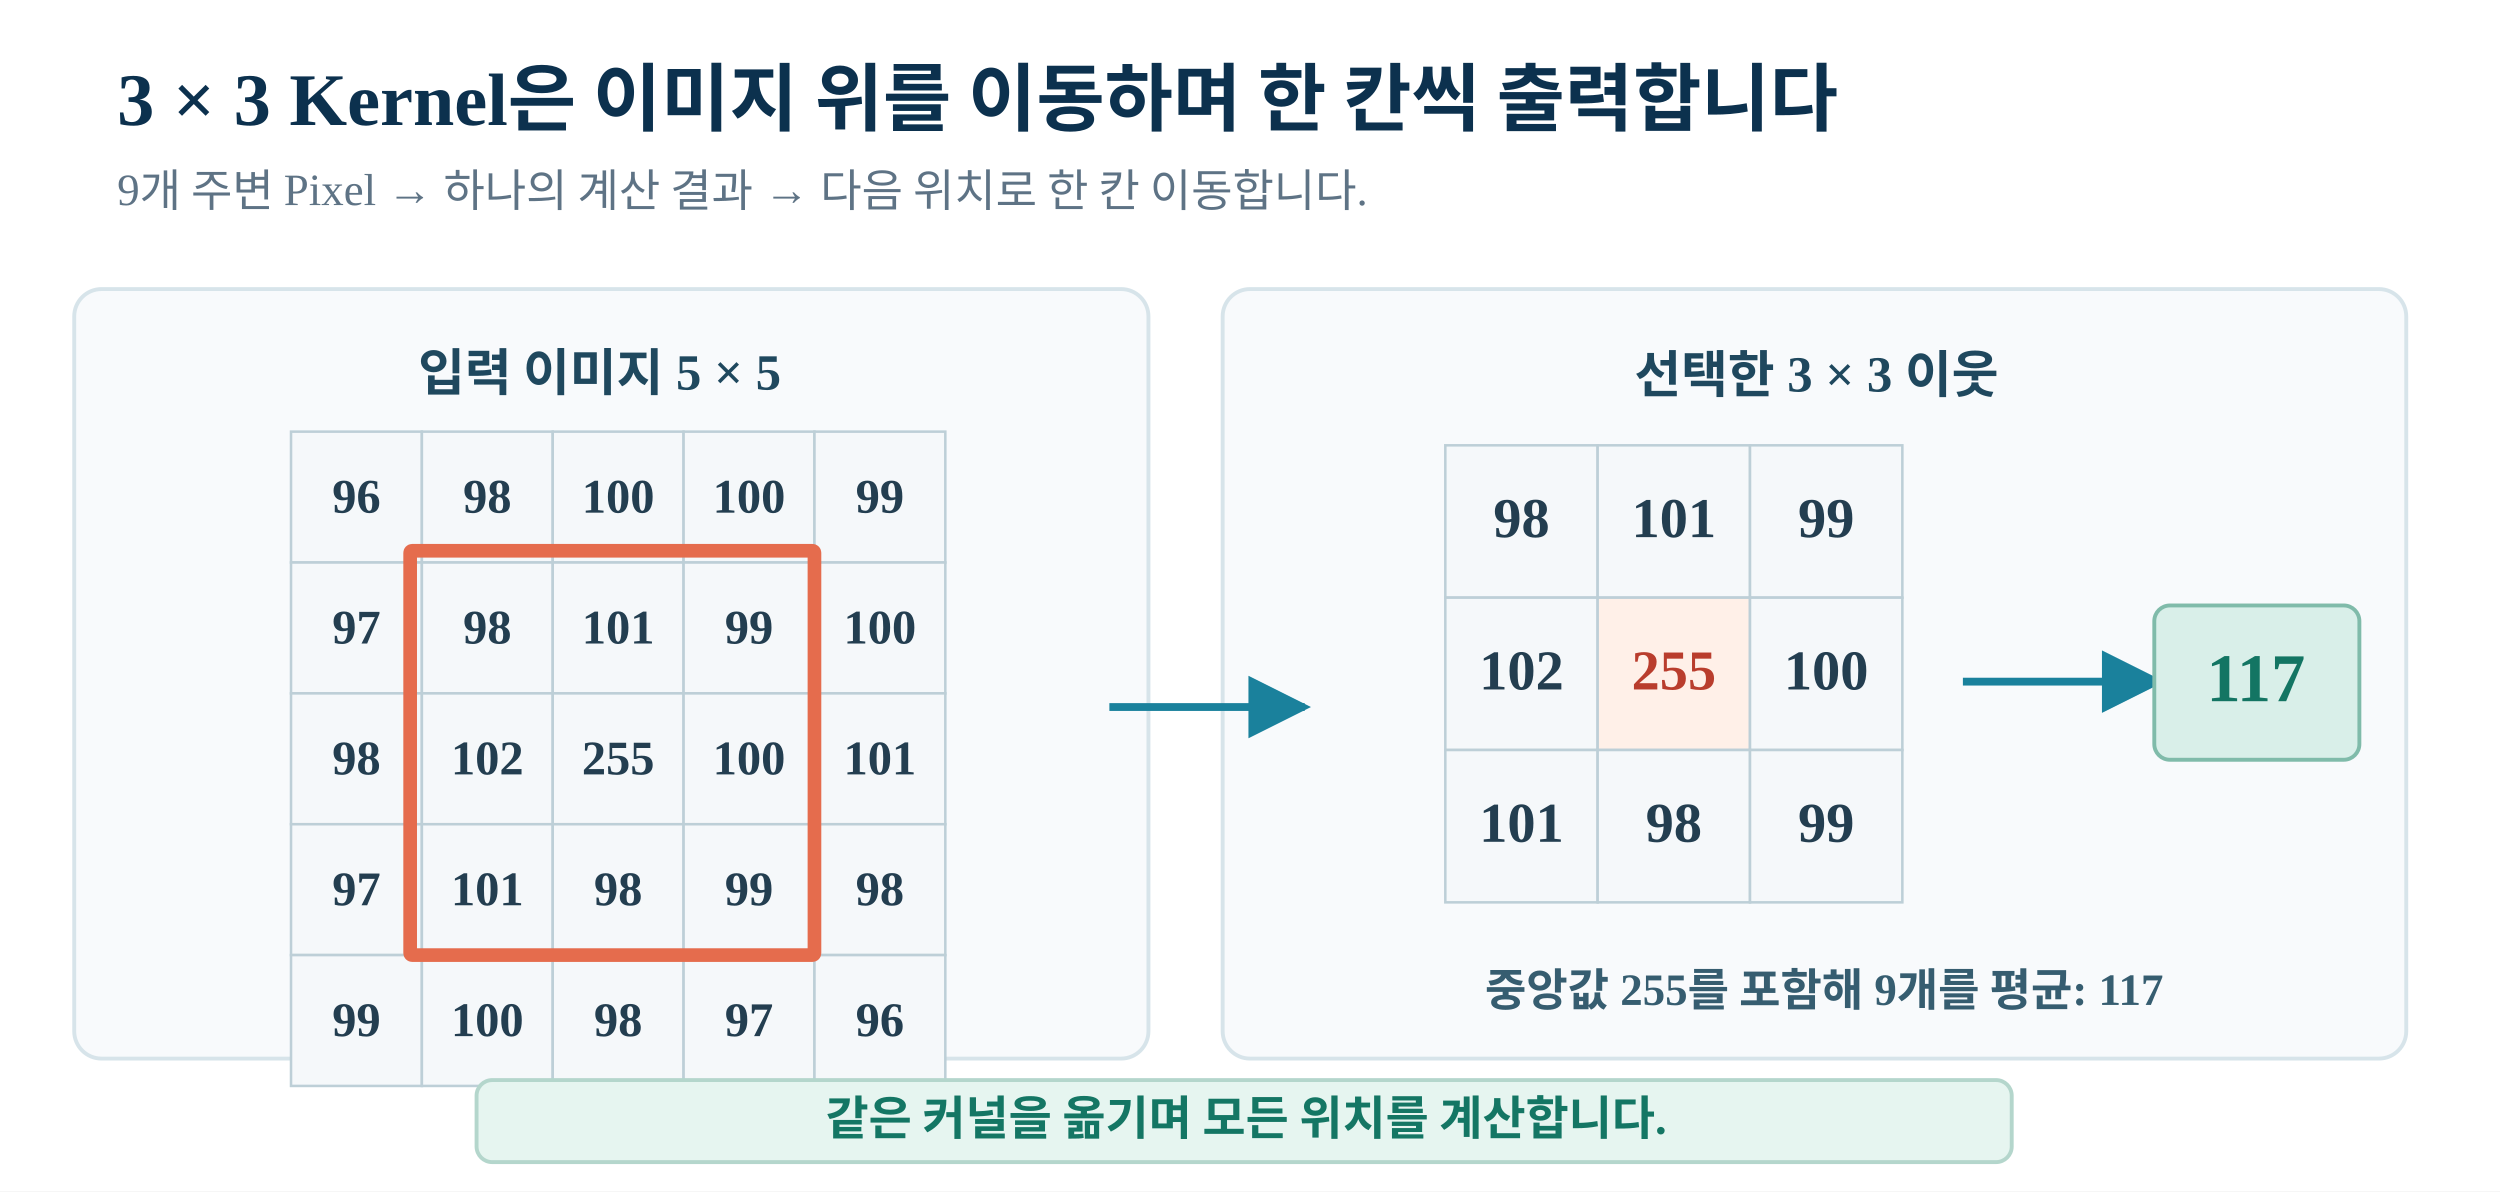
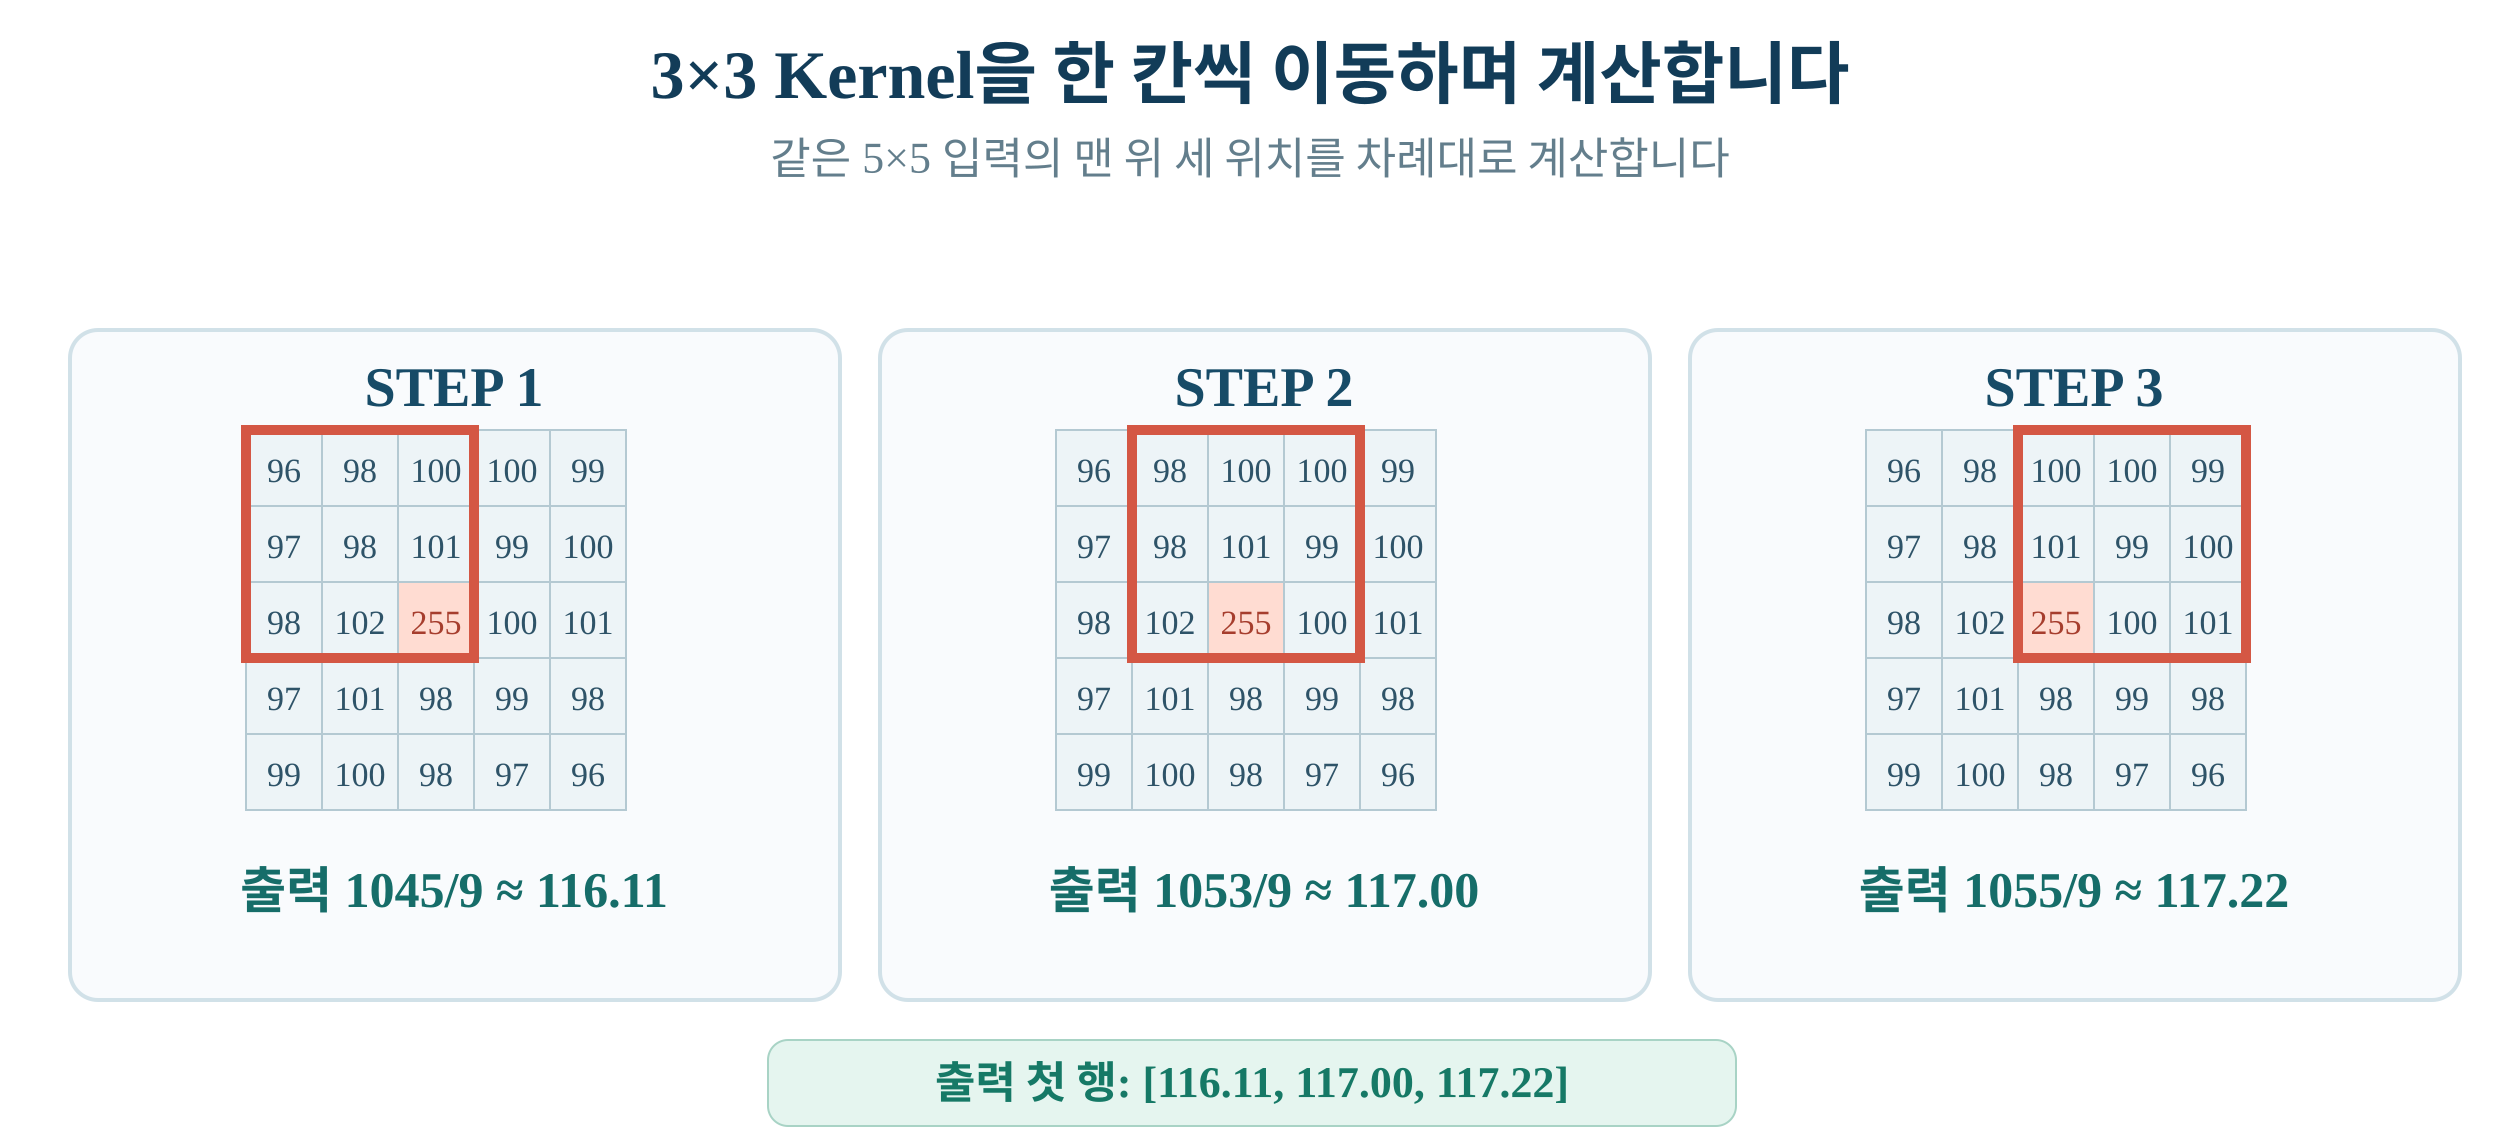
- <svg xmlns="http://www.w3.org/2000/svg" width="1280" height="610" viewBox="0 0 1280 610" role="img" aria-label="3x3 커널이 5x5 그리드를 이동하며 각 위치를 출력하는 과정">
-   <defs>
-     <marker id="arrow" viewBox="0 0 10 10" refX="9" refY="5" markerWidth="8" markerHeight="8" orient="auto-start-reverse">
-       <path d="M0 0L10 5L0 10Z" fill="#1a819c" />
-     </marker>
-   </defs>
-   <rect width="1280" height="610" fill="#fff" />
-   <text x="60" y="64" font-size="38" fill="#0c314e" font-weight="800" text-anchor="start">3 × 3 Kernel은 이미지 위를 이동하며 한 칸씩 출력합니다</text>
-   <text x="60" y="105" font-size="23" fill="#5e7385" font-weight="450" text-anchor="start">9개 주변 Pixel → 하나의 계산 결과 → 다음 위치로 한 칸 이동합니다.</text>
-   <rect x="38" y="148" width="550" height="394" rx="14" fill="#f8fafc" stroke="#d7e4ea" stroke-width="2" />
-   <rect x="626" y="148" width="606" height="394" rx="14" fill="#f8fafc" stroke="#d7e4ea" stroke-width="2" />
-   <text x="307" y="200" font-size="26" fill="#1f485e" font-weight="700" text-anchor="middle">입력 이미지 5 × 5</text>
-   <rect x="149" y="221" width="67" height="67" rx="0" fill="#f5f8fa" stroke="#bdcfd7" stroke-width="1.3" />
-   <text x="182.5" y="262.5" font-size="24.79" fill="#233e50" font-weight="700" text-anchor="middle">96</text>
-   <rect x="216" y="221" width="67" height="67" rx="0" fill="#f5f8fa" stroke="#bdcfd7" stroke-width="1.3" />
-   <text x="249.5" y="262.5" font-size="24.79" fill="#233e50" font-weight="700" text-anchor="middle">98</text>
-   <rect x="283" y="221" width="67" height="67" rx="0" fill="#f5f8fa" stroke="#bdcfd7" stroke-width="1.3" />
-   <text x="316.5" y="262.5" font-size="24.79" fill="#233e50" font-weight="700" text-anchor="middle">100</text>
-   <rect x="350" y="221" width="67" height="67" rx="0" fill="#f5f8fa" stroke="#bdcfd7" stroke-width="1.3" />
-   <text x="383.5" y="262.5" font-size="24.79" fill="#233e50" font-weight="700" text-anchor="middle">100</text>
-   <rect x="417" y="221" width="67" height="67" rx="0" fill="#f5f8fa" stroke="#bdcfd7" stroke-width="1.3" />
-   <text x="450.5" y="262.5" font-size="24.79" fill="#233e50" font-weight="700" text-anchor="middle">99</text>
-   <rect x="149" y="288" width="67" height="67" rx="0" fill="#f5f8fa" stroke="#bdcfd7" stroke-width="1.3" />
-   <text x="182.5" y="329.5" font-size="24.79" fill="#233e50" font-weight="700" text-anchor="middle">97</text>
-   <rect x="216" y="288" width="67" height="67" rx="0" fill="#f5f8fa" stroke="#bdcfd7" stroke-width="1.3" />
-   <text x="249.5" y="329.5" font-size="24.79" fill="#233e50" font-weight="700" text-anchor="middle">98</text>
-   <rect x="283" y="288" width="67" height="67" rx="0" fill="#f5f8fa" stroke="#bdcfd7" stroke-width="1.3" />
-   <text x="316.5" y="329.5" font-size="24.79" fill="#233e50" font-weight="700" text-anchor="middle">101</text>
-   <rect x="350" y="288" width="67" height="67" rx="0" fill="#f5f8fa" stroke="#bdcfd7" stroke-width="1.3" />
-   <text x="383.5" y="329.5" font-size="24.79" fill="#233e50" font-weight="700" text-anchor="middle">99</text>
-   <rect x="417" y="288" width="67" height="67" rx="0" fill="#f5f8fa" stroke="#bdcfd7" stroke-width="1.3" />
-   <text x="450.5" y="329.5" font-size="24.79" fill="#233e50" font-weight="700" text-anchor="middle">100</text>
-   <rect x="149" y="355" width="67" height="67" rx="0" fill="#f5f8fa" stroke="#bdcfd7" stroke-width="1.3" />
-   <text x="182.5" y="396.5" font-size="24.79" fill="#233e50" font-weight="700" text-anchor="middle">98</text>
-   <rect x="216" y="355" width="67" height="67" rx="0" fill="#f5f8fa" stroke="#bdcfd7" stroke-width="1.3" />
-   <text x="249.5" y="396.5" font-size="24.79" fill="#233e50" font-weight="700" text-anchor="middle">102</text>
-   <rect x="283" y="355" width="67" height="67" rx="0" fill="#f5f8fa" stroke="#bdcfd7" stroke-width="1.3" />
-   <text x="316.5" y="396.5" font-size="24.79" fill="#233e50" font-weight="700" text-anchor="middle">255</text>
-   <rect x="350" y="355" width="67" height="67" rx="0" fill="#f5f8fa" stroke="#bdcfd7" stroke-width="1.3" />
-   <text x="383.5" y="396.5" font-size="24.79" fill="#233e50" font-weight="700" text-anchor="middle">100</text>
-   <rect x="417" y="355" width="67" height="67" rx="0" fill="#f5f8fa" stroke="#bdcfd7" stroke-width="1.3" />
-   <text x="450.5" y="396.5" font-size="24.79" fill="#233e50" font-weight="700" text-anchor="middle">101</text>
-   <rect x="149" y="422" width="67" height="67" rx="0" fill="#f5f8fa" stroke="#bdcfd7" stroke-width="1.3" />
-   <text x="182.5" y="463.5" font-size="24.79" fill="#233e50" font-weight="700" text-anchor="middle">97</text>
-   <rect x="216" y="422" width="67" height="67" rx="0" fill="#f5f8fa" stroke="#bdcfd7" stroke-width="1.3" />
-   <text x="249.5" y="463.5" font-size="24.79" fill="#233e50" font-weight="700" text-anchor="middle">101</text>
-   <rect x="283" y="422" width="67" height="67" rx="0" fill="#f5f8fa" stroke="#bdcfd7" stroke-width="1.3" />
-   <text x="316.5" y="463.5" font-size="24.79" fill="#233e50" font-weight="700" text-anchor="middle">98</text>
-   <rect x="350" y="422" width="67" height="67" rx="0" fill="#f5f8fa" stroke="#bdcfd7" stroke-width="1.3" />
-   <text x="383.5" y="463.5" font-size="24.79" fill="#233e50" font-weight="700" text-anchor="middle">99</text>
-   <rect x="417" y="422" width="67" height="67" rx="0" fill="#f5f8fa" stroke="#bdcfd7" stroke-width="1.3" />
-   <text x="450.5" y="463.5" font-size="24.79" fill="#233e50" font-weight="700" text-anchor="middle">98</text>
-   <rect x="149" y="489" width="67" height="67" rx="0" fill="#f5f8fa" stroke="#bdcfd7" stroke-width="1.3" />
-   <text x="182.5" y="530.5" font-size="24.79" fill="#233e50" font-weight="700" text-anchor="middle">99</text>
-   <rect x="216" y="489" width="67" height="67" rx="0" fill="#f5f8fa" stroke="#bdcfd7" stroke-width="1.3" />
-   <text x="249.5" y="530.5" font-size="24.79" fill="#233e50" font-weight="700" text-anchor="middle">100</text>
-   <rect x="283" y="489" width="67" height="67" rx="0" fill="#f5f8fa" stroke="#bdcfd7" stroke-width="1.3" />
-   <text x="316.5" y="530.5" font-size="24.79" fill="#233e50" font-weight="700" text-anchor="middle">98</text>
-   <rect x="350" y="489" width="67" height="67" rx="0" fill="#f5f8fa" stroke="#bdcfd7" stroke-width="1.3" />
-   <text x="383.5" y="530.5" font-size="24.79" fill="#233e50" font-weight="700" text-anchor="middle">97</text>
-   <rect x="417" y="489" width="67" height="67" rx="0" fill="#f5f8fa" stroke="#bdcfd7" stroke-width="1.3" />
-   <text x="450.5" y="530.5" font-size="24.79" fill="#233e50" font-weight="700" text-anchor="middle">96</text>
-   <rect x="210" y="282" width="207" height="207" rx="1" fill="none" stroke="#e56c4d" stroke-width="7" />
-   <line x1="568" y1="362" x2="668" y2="362" stroke="#1a819c" stroke-width="4" marker-end="url(#arrow)" />
-   <text x="930" y="201" font-size="26" fill="#1f485e" font-weight="700" text-anchor="middle">선택한 3 × 3 이웃</text>
-   <rect x="740" y="228" width="78" height="78" rx="0" fill="#f5f8fa" stroke="#bdcfd7" stroke-width="1.3" />
-   <text x="779" y="275" font-size="28.86" fill="#233e50" font-weight="700" text-anchor="middle">98</text>
-   <rect x="818" y="228" width="78" height="78" rx="0" fill="#f5f8fa" stroke="#bdcfd7" stroke-width="1.3" />
-   <text x="857" y="275" font-size="28.86" fill="#233e50" font-weight="700" text-anchor="middle">101</text>
-   <rect x="896" y="228" width="78" height="78" rx="0" fill="#f5f8fa" stroke="#bdcfd7" stroke-width="1.3" />
-   <text x="935" y="275" font-size="28.86" fill="#233e50" font-weight="700" text-anchor="middle">99</text>
-   <rect x="740" y="306" width="78" height="78" rx="0" fill="#f5f8fa" stroke="#bdcfd7" stroke-width="1.3" />
-   <text x="779" y="353" font-size="28.86" fill="#233e50" font-weight="700" text-anchor="middle">102</text>
-   <rect x="818" y="306" width="78" height="78" rx="0" fill="#fff0e8" stroke="#bdcfd7" stroke-width="1.3" />
-   <text x="857" y="353" font-size="28.86" fill="#b93d2d" font-weight="700" text-anchor="middle">255</text>
-   <rect x="896" y="306" width="78" height="78" rx="0" fill="#f5f8fa" stroke="#bdcfd7" stroke-width="1.3" />
-   <text x="935" y="353" font-size="28.86" fill="#233e50" font-weight="700" text-anchor="middle">100</text>
-   <rect x="740" y="384" width="78" height="78" rx="0" fill="#f5f8fa" stroke="#bdcfd7" stroke-width="1.3" />
-   <text x="779" y="431" font-size="28.86" fill="#233e50" font-weight="700" text-anchor="middle">101</text>
-   <rect x="818" y="384" width="78" height="78" rx="0" fill="#f5f8fa" stroke="#bdcfd7" stroke-width="1.3" />
-   <text x="857" y="431" font-size="28.86" fill="#233e50" font-weight="700" text-anchor="middle">98</text>
-   <rect x="896" y="384" width="78" height="78" rx="0" fill="#f5f8fa" stroke="#bdcfd7" stroke-width="1.3" />
-   <text x="935" y="431" font-size="28.86" fill="#233e50" font-weight="700" text-anchor="middle">99</text>
-   <line x1="1005" y1="349" x2="1105" y2="349" stroke="#1a819c" stroke-width="4" marker-end="url(#arrow)" />
-   <rect x="1103" y="310" width="105" height="79" rx="8" fill="#d9efe9" stroke="#80bbaa" stroke-width="2" />
-   <text x="1155" y="359" font-size="35" fill="#137563" font-weight="800" text-anchor="middle">117</text>
-   <text x="934" y="515" font-size="23" fill="#365d70" font-weight="600" text-anchor="middle">중앙값 255를 포함해 9개를 평균: 117</text>
-   <rect x="244" y="553" width="786" height="42" rx="8" fill="#e6f5f0" stroke="#b4d6cc" stroke-width="2" />
-   <text x="638" y="581" font-size="24" fill="#147664" font-weight="700" text-anchor="middle">같은 커널을 옮기며 모든 위치를 계산합니다.</text>
+ <svg xmlns="http://www.w3.org/2000/svg" width="1250" height="570" viewBox="0 0 1250 570" role="img" aria-label="5 곱하기 5 입력에 3 곱하기 3 커널이 세 위치로 이동하며 출력값을 계산하는 단계">
+   <rect width="1250" height="570" fill="white" />
+   <text x="625" y="49" text-anchor="middle" fill="#123c58" font-size="34" font-weight="750">3×3 Kernel을 한 칸씩 이동하며 계산합니다</text>
+   <text x="625" y="87" text-anchor="middle" fill="#637e8c" font-size="22">같은 5×5 입력의 맨 위 세 위치를 차례대로 계산합니다</text>
+   <rect x="35" y="165" width="385" height="335" rx="14" stroke="#d1e1e8" stroke-width="2" fill="#f9fbfd" />
+   <text x="227" y="203" text-anchor="middle" font-size="28" font-weight="750" fill="#174b67">STEP 1</text>
+   <rect x="123" y="215" width="38" height="38" fill="#edf4f7" stroke="#b4c9d2" />
+   <text x="142" y="241" text-anchor="middle" font-size="17" fill="#2e5368">96</text>
+   <rect x="161" y="215" width="38" height="38" fill="#edf4f7" stroke="#b4c9d2" />
+   <text x="180" y="241" text-anchor="middle" font-size="17" fill="#2e5368">98</text>
+   <rect x="199" y="215" width="38" height="38" fill="#edf4f7" stroke="#b4c9d2" />
+   <text x="218" y="241" text-anchor="middle" font-size="17" fill="#2e5368">100</text>
+   <rect x="237" y="215" width="38" height="38" fill="#edf4f7" stroke="#b4c9d2" />
+   <text x="256" y="241" text-anchor="middle" font-size="17" fill="#2e5368">100</text>
+   <rect x="275" y="215" width="38" height="38" fill="#edf4f7" stroke="#b4c9d2" />
+   <text x="294" y="241" text-anchor="middle" font-size="17" fill="#2e5368">99</text>
+   <rect x="123" y="253" width="38" height="38" fill="#edf4f7" stroke="#b4c9d2" />
+   <text x="142" y="279" text-anchor="middle" font-size="17" fill="#2e5368">97</text>
+   <rect x="161" y="253" width="38" height="38" fill="#edf4f7" stroke="#b4c9d2" />
+   <text x="180" y="279" text-anchor="middle" font-size="17" fill="#2e5368">98</text>
+   <rect x="199" y="253" width="38" height="38" fill="#edf4f7" stroke="#b4c9d2" />
+   <text x="218" y="279" text-anchor="middle" font-size="17" fill="#2e5368">101</text>
+   <rect x="237" y="253" width="38" height="38" fill="#edf4f7" stroke="#b4c9d2" />
+   <text x="256" y="279" text-anchor="middle" font-size="17" fill="#2e5368">99</text>
+   <rect x="275" y="253" width="38" height="38" fill="#edf4f7" stroke="#b4c9d2" />
+   <text x="294" y="279" text-anchor="middle" font-size="17" fill="#2e5368">100</text>
+   <rect x="123" y="291" width="38" height="38" fill="#edf4f7" stroke="#b4c9d2" />
+   <text x="142" y="317" text-anchor="middle" font-size="17" fill="#2e5368">98</text>
+   <rect x="161" y="291" width="38" height="38" fill="#edf4f7" stroke="#b4c9d2" />
+   <text x="180" y="317" text-anchor="middle" font-size="17" fill="#2e5368">102</text>
+   <rect x="199" y="291" width="38" height="38" fill="#ffdcd2" stroke="#b4c9d2" />
+   <text x="218" y="317" text-anchor="middle" font-size="17" fill="#a63d2d">255</text>
+   <rect x="237" y="291" width="38" height="38" fill="#edf4f7" stroke="#b4c9d2" />
+   <text x="256" y="317" text-anchor="middle" font-size="17" fill="#2e5368">100</text>
+   <rect x="275" y="291" width="38" height="38" fill="#edf4f7" stroke="#b4c9d2" />
+   <text x="294" y="317" text-anchor="middle" font-size="17" fill="#2e5368">101</text>
+   <rect x="123" y="329" width="38" height="38" fill="#edf4f7" stroke="#b4c9d2" />
+   <text x="142" y="355" text-anchor="middle" font-size="17" fill="#2e5368">97</text>
+   <rect x="161" y="329" width="38" height="38" fill="#edf4f7" stroke="#b4c9d2" />
+   <text x="180" y="355" text-anchor="middle" font-size="17" fill="#2e5368">101</text>
+   <rect x="199" y="329" width="38" height="38" fill="#edf4f7" stroke="#b4c9d2" />
+   <text x="218" y="355" text-anchor="middle" font-size="17" fill="#2e5368">98</text>
+   <rect x="237" y="329" width="38" height="38" fill="#edf4f7" stroke="#b4c9d2" />
+   <text x="256" y="355" text-anchor="middle" font-size="17" fill="#2e5368">99</text>
+   <rect x="275" y="329" width="38" height="38" fill="#edf4f7" stroke="#b4c9d2" />
+   <text x="294" y="355" text-anchor="middle" font-size="17" fill="#2e5368">98</text>
+   <rect x="123" y="367" width="38" height="38" fill="#edf4f7" stroke="#b4c9d2" />
+   <text x="142" y="393" text-anchor="middle" font-size="17" fill="#2e5368">99</text>
+   <rect x="161" y="367" width="38" height="38" fill="#edf4f7" stroke="#b4c9d2" />
+   <text x="180" y="393" text-anchor="middle" font-size="17" fill="#2e5368">100</text>
+   <rect x="199" y="367" width="38" height="38" fill="#edf4f7" stroke="#b4c9d2" />
+   <text x="218" y="393" text-anchor="middle" font-size="17" fill="#2e5368">98</text>
+   <rect x="237" y="367" width="38" height="38" fill="#edf4f7" stroke="#b4c9d2" />
+   <text x="256" y="393" text-anchor="middle" font-size="17" fill="#2e5368">97</text>
+   <rect x="275" y="367" width="38" height="38" fill="#edf4f7" stroke="#b4c9d2" />
+   <text x="294" y="393" text-anchor="middle" font-size="17" fill="#2e5368">96</text>
+   <rect x="123" y="215" width="114" height="114" stroke="#d45744" stroke-width="5" fill="none" />
+   <text x="227" y="454" text-anchor="middle" fill="#166d69" font-size="25" font-weight="700">출력 1045/9 ≈ 116.11</text>
+   <rect x="440" y="165" width="385" height="335" rx="14" stroke="#d1e1e8" stroke-width="2" fill="#f9fbfd" />
+   <text x="632" y="203" text-anchor="middle" font-size="28" font-weight="750" fill="#174b67">STEP 2</text>
+   <rect x="528" y="215" width="38" height="38" fill="#edf4f7" stroke="#b4c9d2" />
+   <text x="547" y="241" text-anchor="middle" font-size="17" fill="#2e5368">96</text>
+   <rect x="566" y="215" width="38" height="38" fill="#edf4f7" stroke="#b4c9d2" />
+   <text x="585" y="241" text-anchor="middle" font-size="17" fill="#2e5368">98</text>
+   <rect x="604" y="215" width="38" height="38" fill="#edf4f7" stroke="#b4c9d2" />
+   <text x="623" y="241" text-anchor="middle" font-size="17" fill="#2e5368">100</text>
+   <rect x="642" y="215" width="38" height="38" fill="#edf4f7" stroke="#b4c9d2" />
+   <text x="661" y="241" text-anchor="middle" font-size="17" fill="#2e5368">100</text>
+   <rect x="680" y="215" width="38" height="38" fill="#edf4f7" stroke="#b4c9d2" />
+   <text x="699" y="241" text-anchor="middle" font-size="17" fill="#2e5368">99</text>
+   <rect x="528" y="253" width="38" height="38" fill="#edf4f7" stroke="#b4c9d2" />
+   <text x="547" y="279" text-anchor="middle" font-size="17" fill="#2e5368">97</text>
+   <rect x="566" y="253" width="38" height="38" fill="#edf4f7" stroke="#b4c9d2" />
+   <text x="585" y="279" text-anchor="middle" font-size="17" fill="#2e5368">98</text>
+   <rect x="604" y="253" width="38" height="38" fill="#edf4f7" stroke="#b4c9d2" />
+   <text x="623" y="279" text-anchor="middle" font-size="17" fill="#2e5368">101</text>
+   <rect x="642" y="253" width="38" height="38" fill="#edf4f7" stroke="#b4c9d2" />
+   <text x="661" y="279" text-anchor="middle" font-size="17" fill="#2e5368">99</text>
+   <rect x="680" y="253" width="38" height="38" fill="#edf4f7" stroke="#b4c9d2" />
+   <text x="699" y="279" text-anchor="middle" font-size="17" fill="#2e5368">100</text>
+   <rect x="528" y="291" width="38" height="38" fill="#edf4f7" stroke="#b4c9d2" />
+   <text x="547" y="317" text-anchor="middle" font-size="17" fill="#2e5368">98</text>
+   <rect x="566" y="291" width="38" height="38" fill="#edf4f7" stroke="#b4c9d2" />
+   <text x="585" y="317" text-anchor="middle" font-size="17" fill="#2e5368">102</text>
+   <rect x="604" y="291" width="38" height="38" fill="#ffdcd2" stroke="#b4c9d2" />
+   <text x="623" y="317" text-anchor="middle" font-size="17" fill="#a63d2d">255</text>
+   <rect x="642" y="291" width="38" height="38" fill="#edf4f7" stroke="#b4c9d2" />
+   <text x="661" y="317" text-anchor="middle" font-size="17" fill="#2e5368">100</text>
+   <rect x="680" y="291" width="38" height="38" fill="#edf4f7" stroke="#b4c9d2" />
+   <text x="699" y="317" text-anchor="middle" font-size="17" fill="#2e5368">101</text>
+   <rect x="528" y="329" width="38" height="38" fill="#edf4f7" stroke="#b4c9d2" />
+   <text x="547" y="355" text-anchor="middle" font-size="17" fill="#2e5368">97</text>
+   <rect x="566" y="329" width="38" height="38" fill="#edf4f7" stroke="#b4c9d2" />
+   <text x="585" y="355" text-anchor="middle" font-size="17" fill="#2e5368">101</text>
+   <rect x="604" y="329" width="38" height="38" fill="#edf4f7" stroke="#b4c9d2" />
+   <text x="623" y="355" text-anchor="middle" font-size="17" fill="#2e5368">98</text>
+   <rect x="642" y="329" width="38" height="38" fill="#edf4f7" stroke="#b4c9d2" />
+   <text x="661" y="355" text-anchor="middle" font-size="17" fill="#2e5368">99</text>
+   <rect x="680" y="329" width="38" height="38" fill="#edf4f7" stroke="#b4c9d2" />
+   <text x="699" y="355" text-anchor="middle" font-size="17" fill="#2e5368">98</text>
+   <rect x="528" y="367" width="38" height="38" fill="#edf4f7" stroke="#b4c9d2" />
+   <text x="547" y="393" text-anchor="middle" font-size="17" fill="#2e5368">99</text>
+   <rect x="566" y="367" width="38" height="38" fill="#edf4f7" stroke="#b4c9d2" />
+   <text x="585" y="393" text-anchor="middle" font-size="17" fill="#2e5368">100</text>
+   <rect x="604" y="367" width="38" height="38" fill="#edf4f7" stroke="#b4c9d2" />
+   <text x="623" y="393" text-anchor="middle" font-size="17" fill="#2e5368">98</text>
+   <rect x="642" y="367" width="38" height="38" fill="#edf4f7" stroke="#b4c9d2" />
+   <text x="661" y="393" text-anchor="middle" font-size="17" fill="#2e5368">97</text>
+   <rect x="680" y="367" width="38" height="38" fill="#edf4f7" stroke="#b4c9d2" />
+   <text x="699" y="393" text-anchor="middle" font-size="17" fill="#2e5368">96</text>
+   <rect x="566" y="215" width="114" height="114" stroke="#d45744" stroke-width="5" fill="none" />
+   <text x="632" y="454" text-anchor="middle" fill="#166d69" font-size="25" font-weight="700">출력 1053/9 ≈ 117.00</text>
+   <rect x="845" y="165" width="385" height="335" rx="14" stroke="#d1e1e8" stroke-width="2" fill="#f9fbfd" />
+   <text x="1037" y="203" text-anchor="middle" font-size="28" font-weight="750" fill="#174b67">STEP 3</text>
+   <rect x="933" y="215" width="38" height="38" fill="#edf4f7" stroke="#b4c9d2" />
+   <text x="952" y="241" text-anchor="middle" font-size="17" fill="#2e5368">96</text>
+   <rect x="971" y="215" width="38" height="38" fill="#edf4f7" stroke="#b4c9d2" />
+   <text x="990" y="241" text-anchor="middle" font-size="17" fill="#2e5368">98</text>
+   <rect x="1009" y="215" width="38" height="38" fill="#edf4f7" stroke="#b4c9d2" />
+   <text x="1028" y="241" text-anchor="middle" font-size="17" fill="#2e5368">100</text>
+   <rect x="1047" y="215" width="38" height="38" fill="#edf4f7" stroke="#b4c9d2" />
+   <text x="1066" y="241" text-anchor="middle" font-size="17" fill="#2e5368">100</text>
+   <rect x="1085" y="215" width="38" height="38" fill="#edf4f7" stroke="#b4c9d2" />
+   <text x="1104" y="241" text-anchor="middle" font-size="17" fill="#2e5368">99</text>
+   <rect x="933" y="253" width="38" height="38" fill="#edf4f7" stroke="#b4c9d2" />
+   <text x="952" y="279" text-anchor="middle" font-size="17" fill="#2e5368">97</text>
+   <rect x="971" y="253" width="38" height="38" fill="#edf4f7" stroke="#b4c9d2" />
+   <text x="990" y="279" text-anchor="middle" font-size="17" fill="#2e5368">98</text>
+   <rect x="1009" y="253" width="38" height="38" fill="#edf4f7" stroke="#b4c9d2" />
+   <text x="1028" y="279" text-anchor="middle" font-size="17" fill="#2e5368">101</text>
+   <rect x="1047" y="253" width="38" height="38" fill="#edf4f7" stroke="#b4c9d2" />
+   <text x="1066" y="279" text-anchor="middle" font-size="17" fill="#2e5368">99</text>
+   <rect x="1085" y="253" width="38" height="38" fill="#edf4f7" stroke="#b4c9d2" />
+   <text x="1104" y="279" text-anchor="middle" font-size="17" fill="#2e5368">100</text>
+   <rect x="933" y="291" width="38" height="38" fill="#edf4f7" stroke="#b4c9d2" />
+   <text x="952" y="317" text-anchor="middle" font-size="17" fill="#2e5368">98</text>
+   <rect x="971" y="291" width="38" height="38" fill="#edf4f7" stroke="#b4c9d2" />
+   <text x="990" y="317" text-anchor="middle" font-size="17" fill="#2e5368">102</text>
+   <rect x="1009" y="291" width="38" height="38" fill="#ffdcd2" stroke="#b4c9d2" />
+   <text x="1028" y="317" text-anchor="middle" font-size="17" fill="#a63d2d">255</text>
+   <rect x="1047" y="291" width="38" height="38" fill="#edf4f7" stroke="#b4c9d2" />
+   <text x="1066" y="317" text-anchor="middle" font-size="17" fill="#2e5368">100</text>
+   <rect x="1085" y="291" width="38" height="38" fill="#edf4f7" stroke="#b4c9d2" />
+   <text x="1104" y="317" text-anchor="middle" font-size="17" fill="#2e5368">101</text>
+   <rect x="933" y="329" width="38" height="38" fill="#edf4f7" stroke="#b4c9d2" />
+   <text x="952" y="355" text-anchor="middle" font-size="17" fill="#2e5368">97</text>
+   <rect x="971" y="329" width="38" height="38" fill="#edf4f7" stroke="#b4c9d2" />
+   <text x="990" y="355" text-anchor="middle" font-size="17" fill="#2e5368">101</text>
+   <rect x="1009" y="329" width="38" height="38" fill="#edf4f7" stroke="#b4c9d2" />
+   <text x="1028" y="355" text-anchor="middle" font-size="17" fill="#2e5368">98</text>
+   <rect x="1047" y="329" width="38" height="38" fill="#edf4f7" stroke="#b4c9d2" />
+   <text x="1066" y="355" text-anchor="middle" font-size="17" fill="#2e5368">99</text>
+   <rect x="1085" y="329" width="38" height="38" fill="#edf4f7" stroke="#b4c9d2" />
+   <text x="1104" y="355" text-anchor="middle" font-size="17" fill="#2e5368">98</text>
+   <rect x="933" y="367" width="38" height="38" fill="#edf4f7" stroke="#b4c9d2" />
+   <text x="952" y="393" text-anchor="middle" font-size="17" fill="#2e5368">99</text>
+   <rect x="971" y="367" width="38" height="38" fill="#edf4f7" stroke="#b4c9d2" />
+   <text x="990" y="393" text-anchor="middle" font-size="17" fill="#2e5368">100</text>
+   <rect x="1009" y="367" width="38" height="38" fill="#edf4f7" stroke="#b4c9d2" />
+   <text x="1028" y="393" text-anchor="middle" font-size="17" fill="#2e5368">98</text>
+   <rect x="1047" y="367" width="38" height="38" fill="#edf4f7" stroke="#b4c9d2" />
+   <text x="1066" y="393" text-anchor="middle" font-size="17" fill="#2e5368">97</text>
+   <rect x="1085" y="367" width="38" height="38" fill="#edf4f7" stroke="#b4c9d2" />
+   <text x="1104" y="393" text-anchor="middle" font-size="17" fill="#2e5368">96</text>
+   <rect x="1009" y="215" width="114" height="114" stroke="#d45744" stroke-width="5" fill="none" />
+   <text x="1037" y="454" text-anchor="middle" fill="#166d69" font-size="25" font-weight="700">출력 1055/9 ≈ 117.22</text>
+   <rect x="384" y="520" width="484" height="43" rx="10" fill="#e5f5ef" stroke="#a8d3c5" />
+   <text x="626" y="549" text-anchor="middle" fill="#167966" font-size="22" font-weight="700">출력 첫 행: [116.11, 117.00, 117.22]</text>
</svg>
